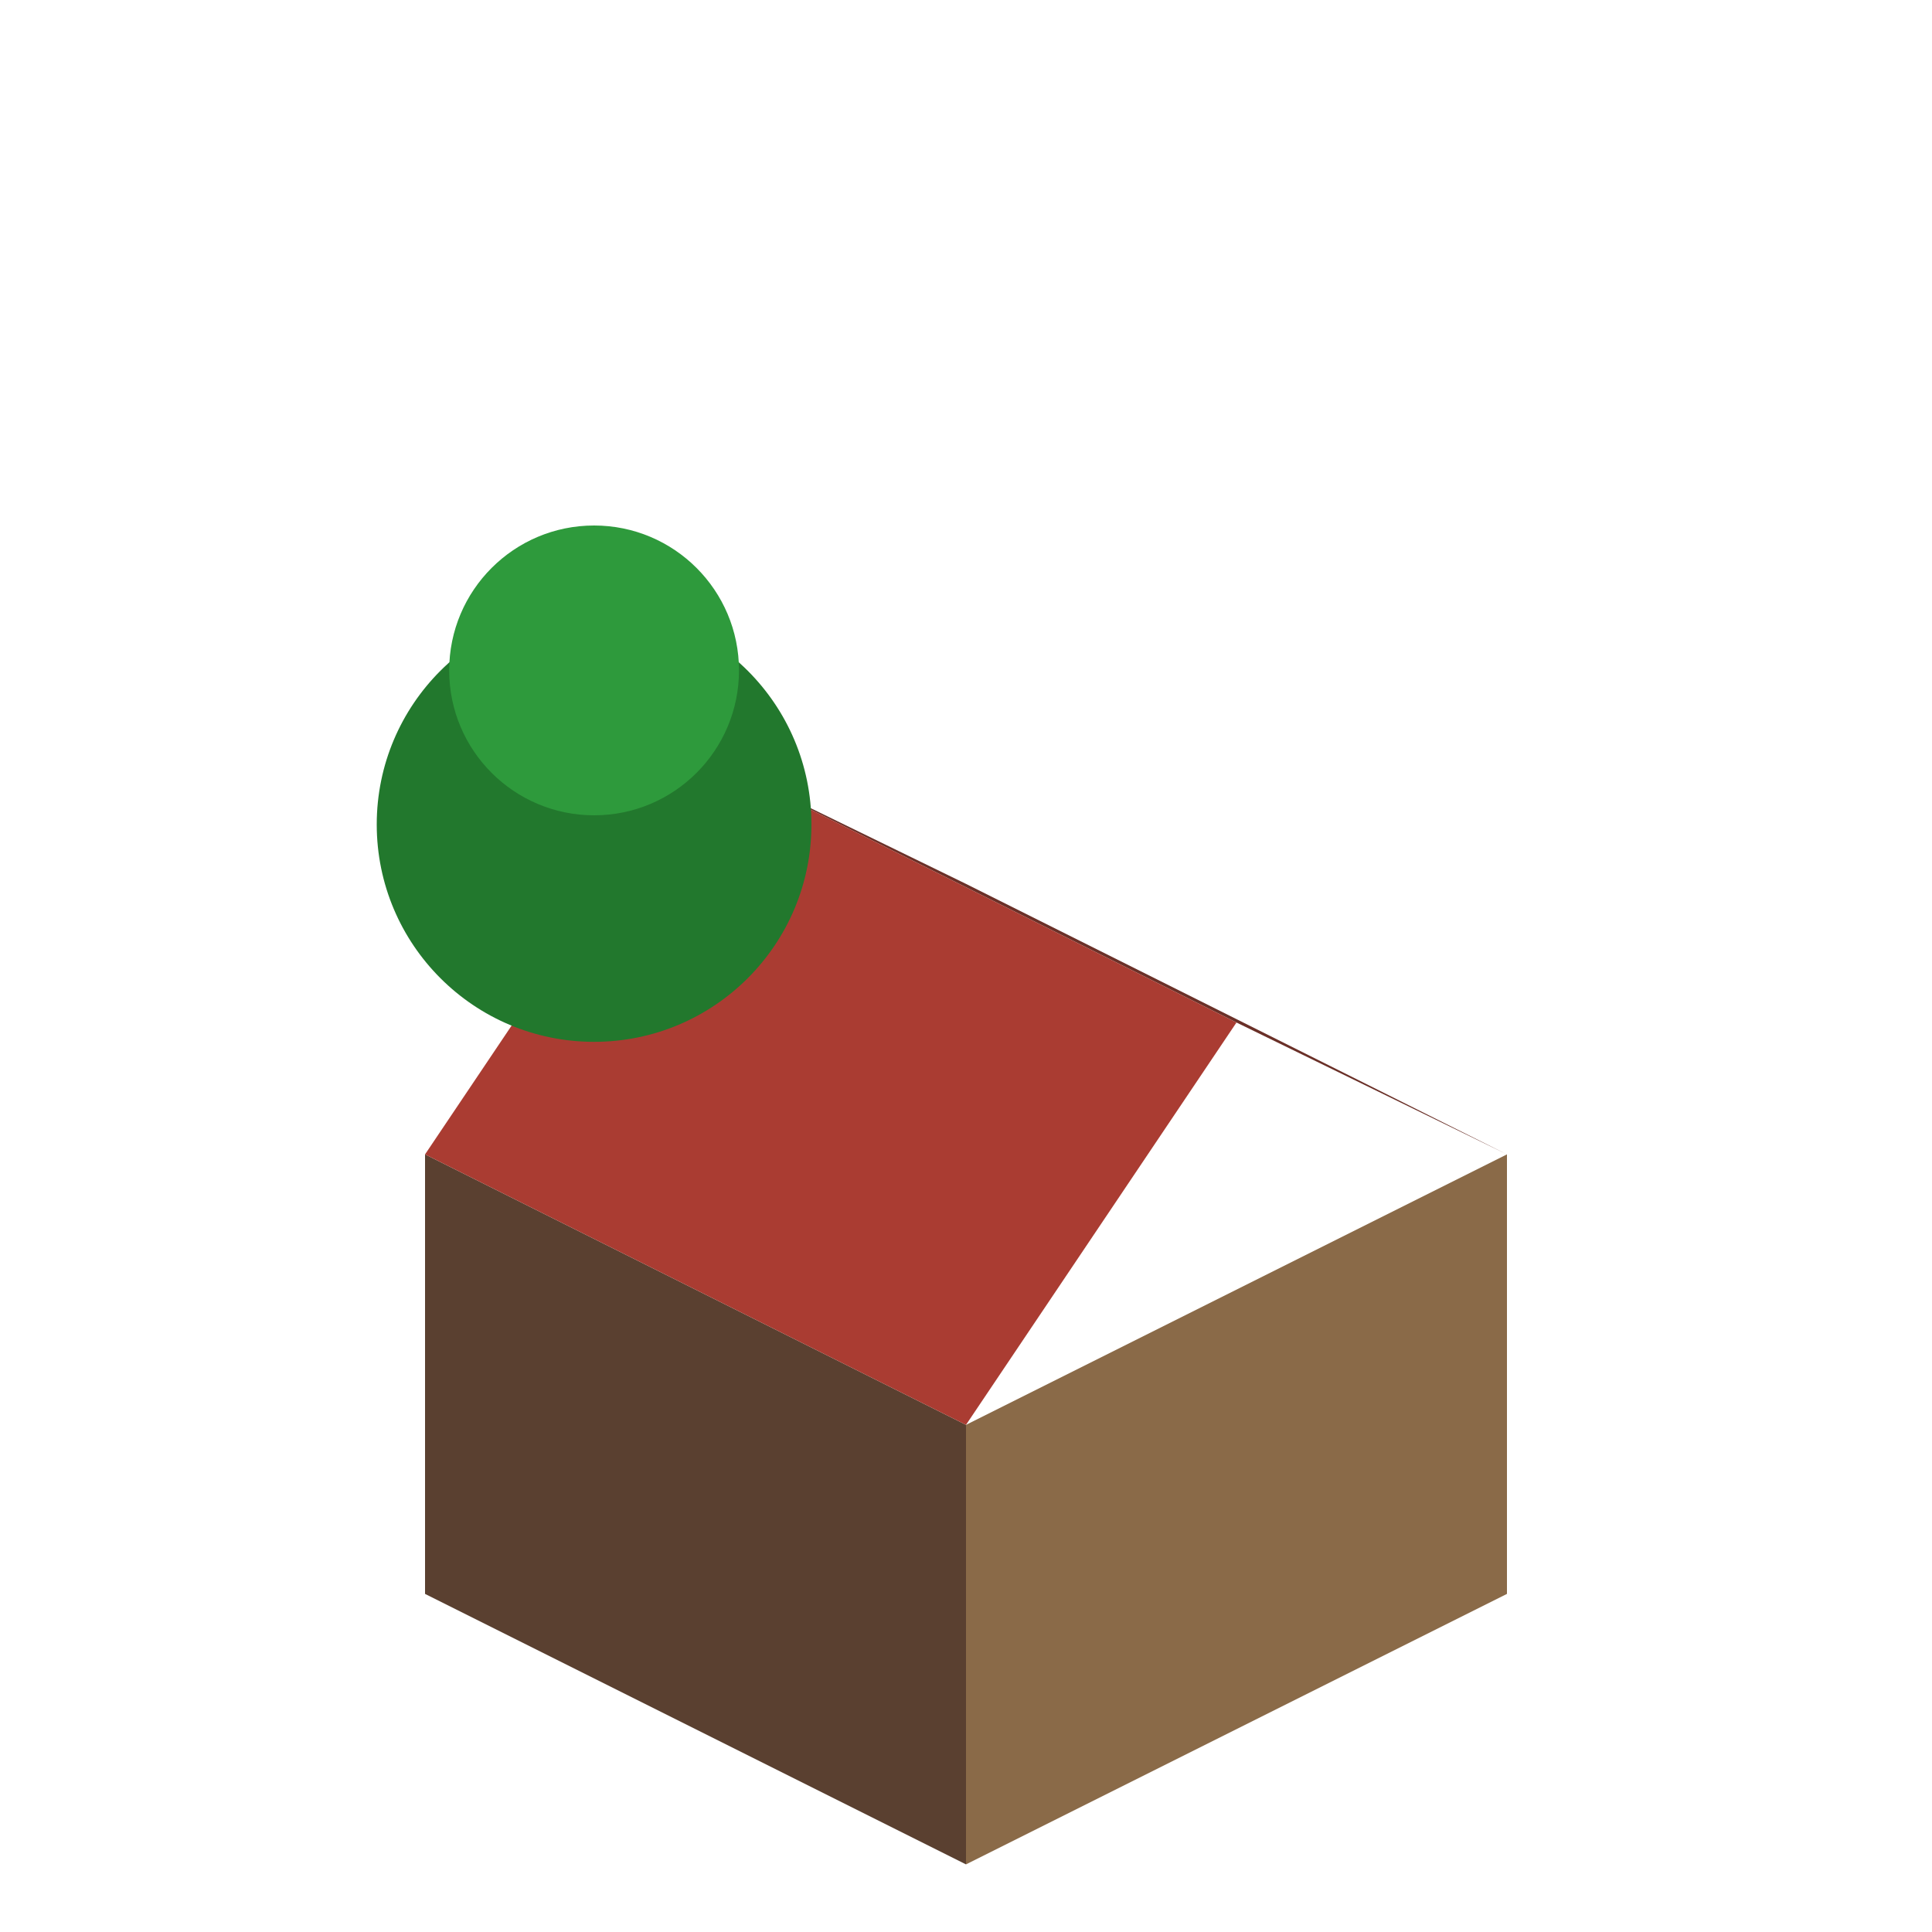
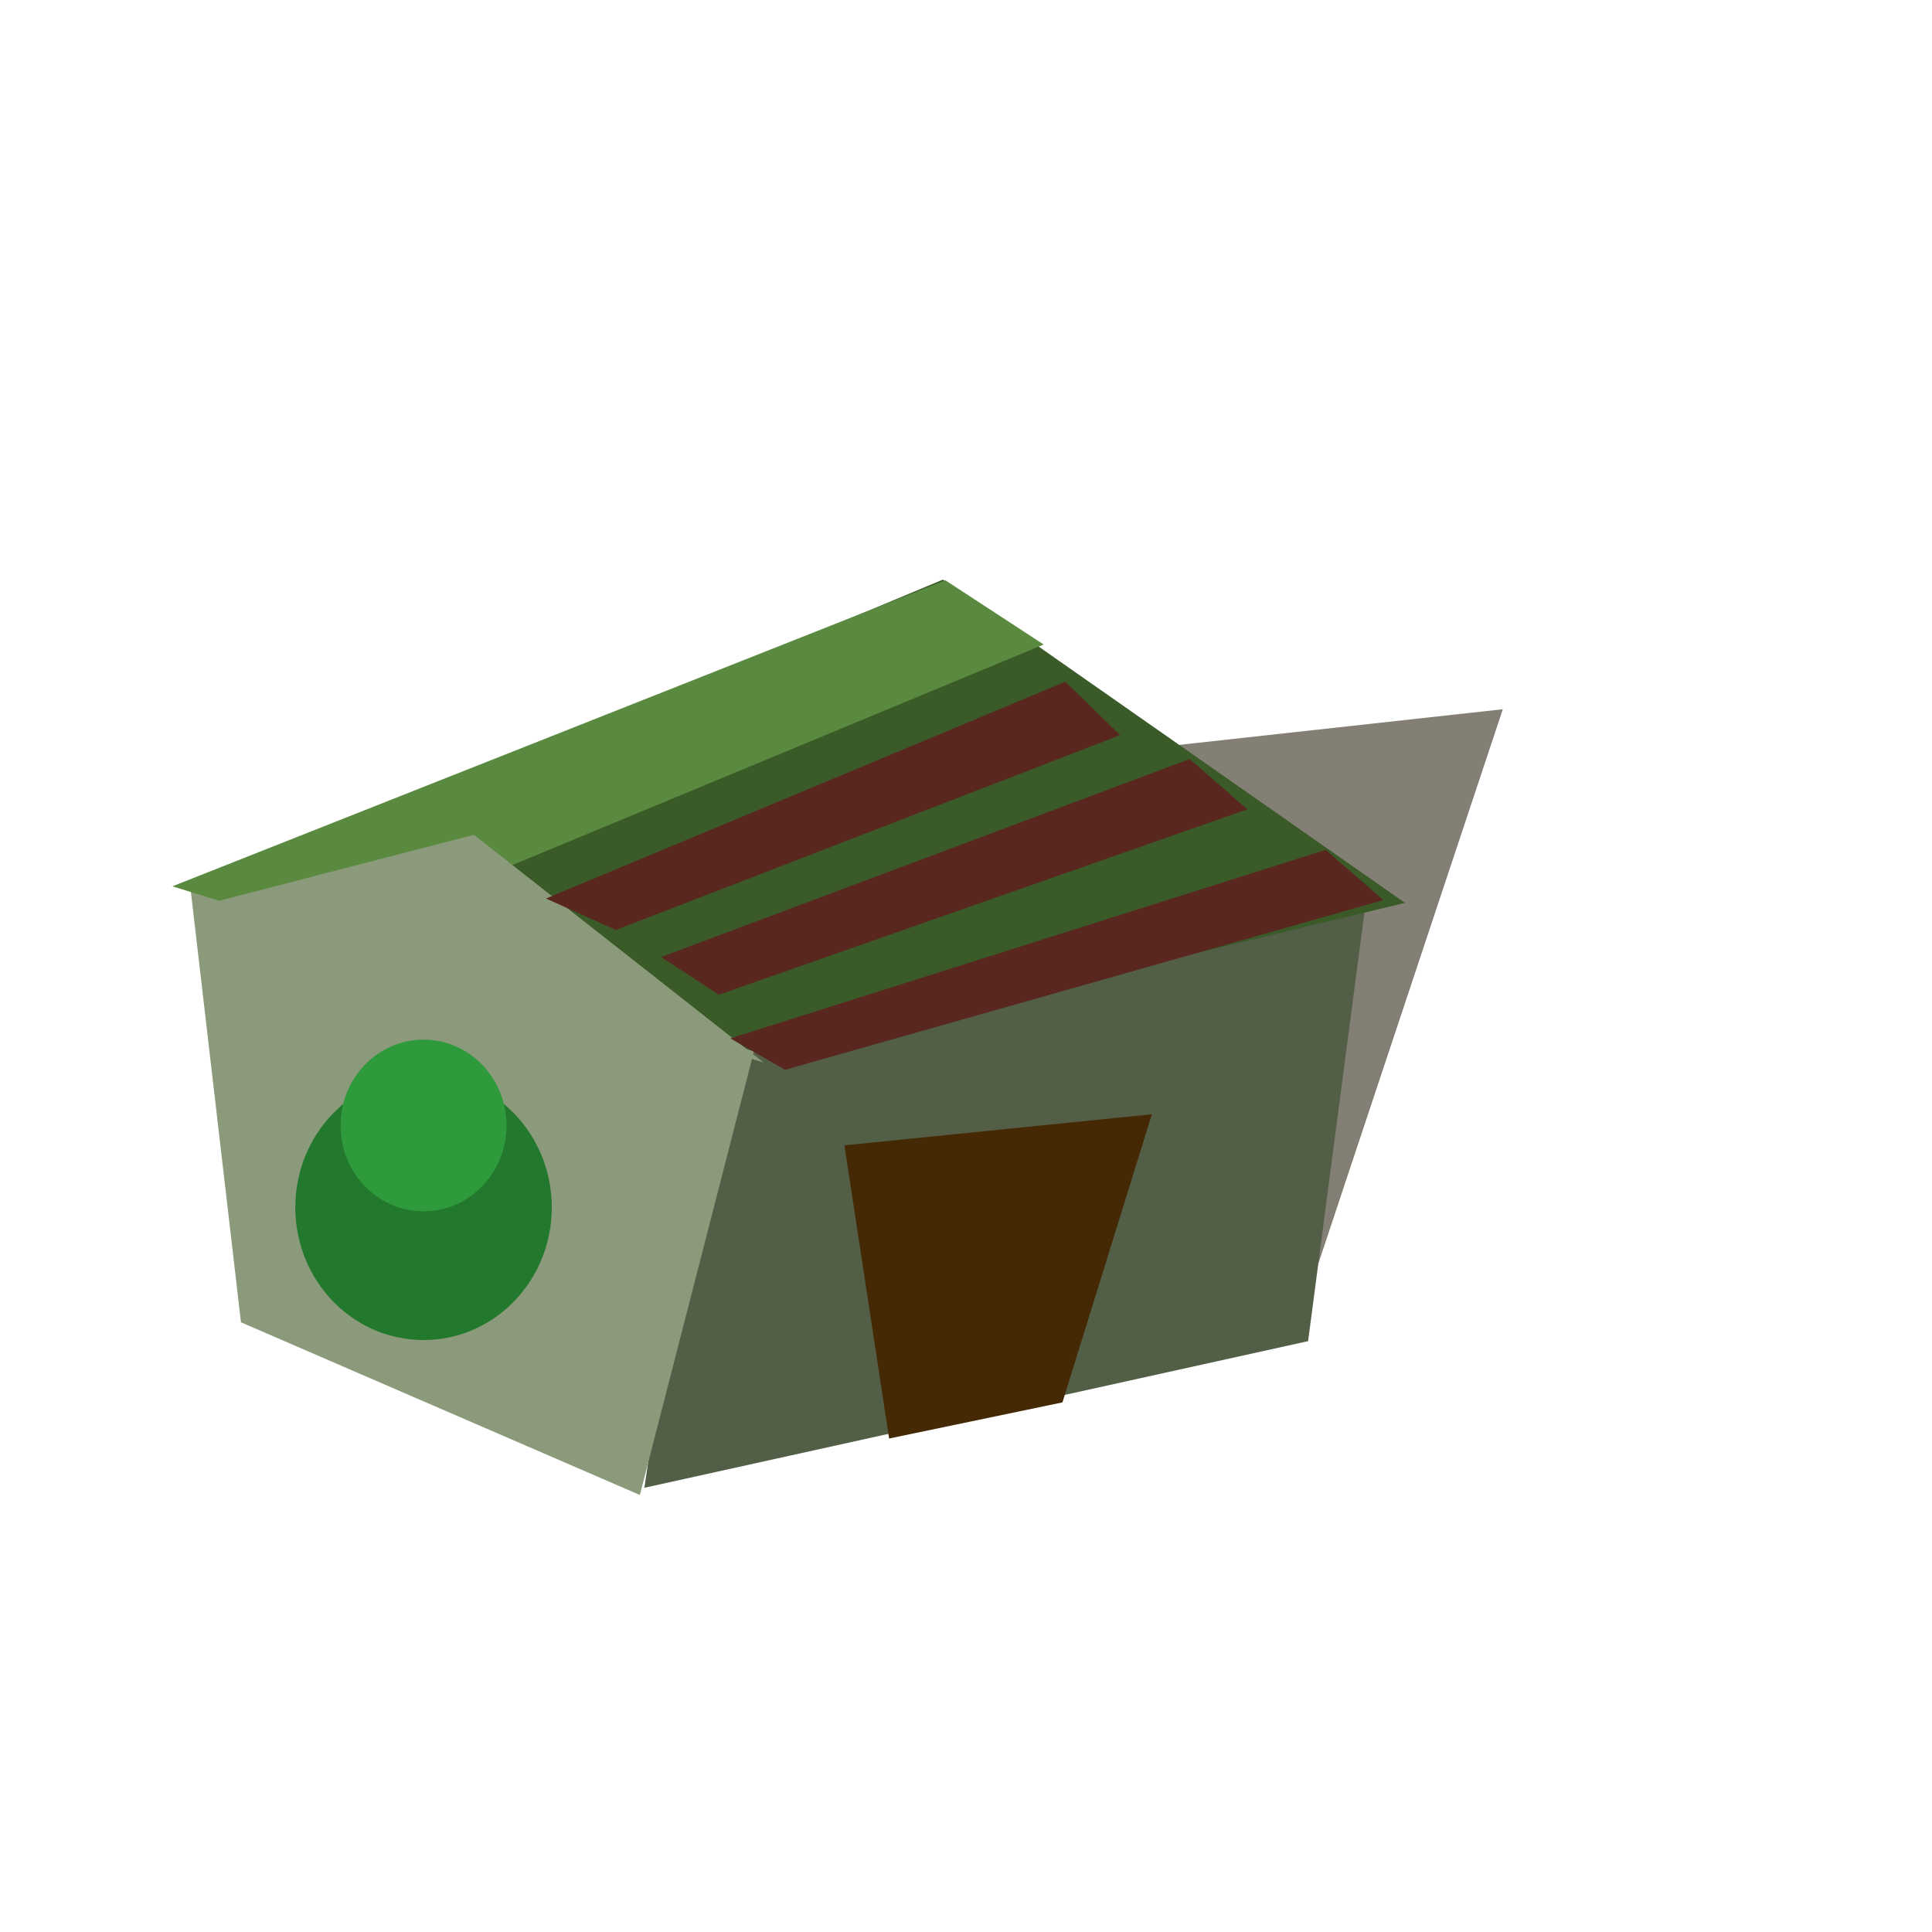
- <svg xmlns="http://www.w3.org/2000/svg" viewBox="0 0 40 40" width="400" height="400" data-home="0,0,40" data-anchor="20,20">
-   <g id="forester">
-     <path id="wall_l" class="wall_l" d="M 8.80,33.00 L 20.00,38.60 L 20.00,29.50 L 8.80,23.90 Z" fill="#5a4030" />
-     <path id="wall_r" class="wall_r" d="M 31.20,33.00 L 20.00,38.60 L 20.00,29.50 L 31.20,23.90 Z" fill="#8a6a48" />
-     <path id="roof_dark" class="roof_dark" d="M 20.00,18.30 L 31.20,23.90 L 25.60,21.17 L 14.40,15.57 Z" fill="#6a3028" />
-     <path id="roof" class="roof" d="M 8.80,23.90 L 20.00,29.50 L 25.60,21.17 L 14.40,15.57 Z" fill="#aa3c32" />
-     <circle id="accent" class="accent" cx="12.30" cy="17.07" r="4.50" fill="#22782d" />
-     <circle id="accent2" class="accent2" cx="12.30" cy="13.88" r="3.00" fill="#2e9a3c" />
-   </g>
+ <svg xmlns="http://www.w3.org/2000/svg" viewBox="0 0 40 40" width="400" height="400" data-home="0,0,40" data-anchor="20,20" version="1.1" id="svg7">
+   <defs id="defs7" />
+   <path d="M 7.81,17.25 31.114,14.684 26.879,27.412 6.639,26.944 Z" fill="#1e1602" fill-opacity="0.55" id="path1" style="stroke-width:0.794" />
+   <path d="m 14.703,21.663 13.642,-3.501 -1.262,9.605 -13.742,3.036 z" fill="#6a7a5a" id="path2" style="fill:#525e46;fill-opacity:1;stroke-width:0.794" />
+   <path d="M 3.922,18.207 15.691,21.453 13.248,30.952 4.989,27.377 Z" fill="#8a9a7a" id="path3" style="stroke-width:0.794" />
+   <path d="M 4.123,18.432 19.522,12 l 9.567,6.693 -13.161,3.166 z" fill="#3a5a28" id="path4" style="stroke-width:0.794" />
+   <path d="M 3.57,18.35 19.572,12.014 21.608,13.344 6.992,19.411 Z" fill="#5a8a40" id="path5" style="stroke-width:0.794" />
+   <path d="m 4.187,18.74 5.625,-1.457 5.998,4.714 -5.623,-1.675 z" fill="#5a8a40" id="path5-2" style="fill:#8a9a7a;fill-opacity:1;stroke-width:0.794" />
+   <path d="m 17.483,23.713 6.365,-0.643 -1.851,5.965 -3.589,0.748 z" fill="#452905" id="path6" style="stroke-width:0.794" />
+   <ellipse class="accent" cx="8.769" cy="24.998" fill="#22782d" id="circle6" rx="2.655" ry="2.746" style="stroke-width:0.794" />
+   <ellipse class="accent2" cx="8.769" cy="23.302" fill="#2e9a3c" id="circle7" rx="1.718" ry="1.777" style="stroke-width:0.794" />
+   <path id="rect7" style="fill:#59271f;fill-opacity:1;stroke-width:0.1" d="m 15.121,21.499 12.326,-3.904 1.195,1.041 -12.389,3.513 z" />
+   <path id="rect7-5" style="fill:#59271f;fill-opacity:1;stroke-width:0.1" d="m 13.687,19.814 10.943,-4.099 1.195,1.041 -10.943,3.839 z" />
+   <path id="rect7-5-4" style="fill:#59271f;fill-opacity:1;stroke-width:0.1" d="m 11.305,18.603 10.754,-4.489 1.132,1.106 -10.44,4.034 z" />
</svg>
